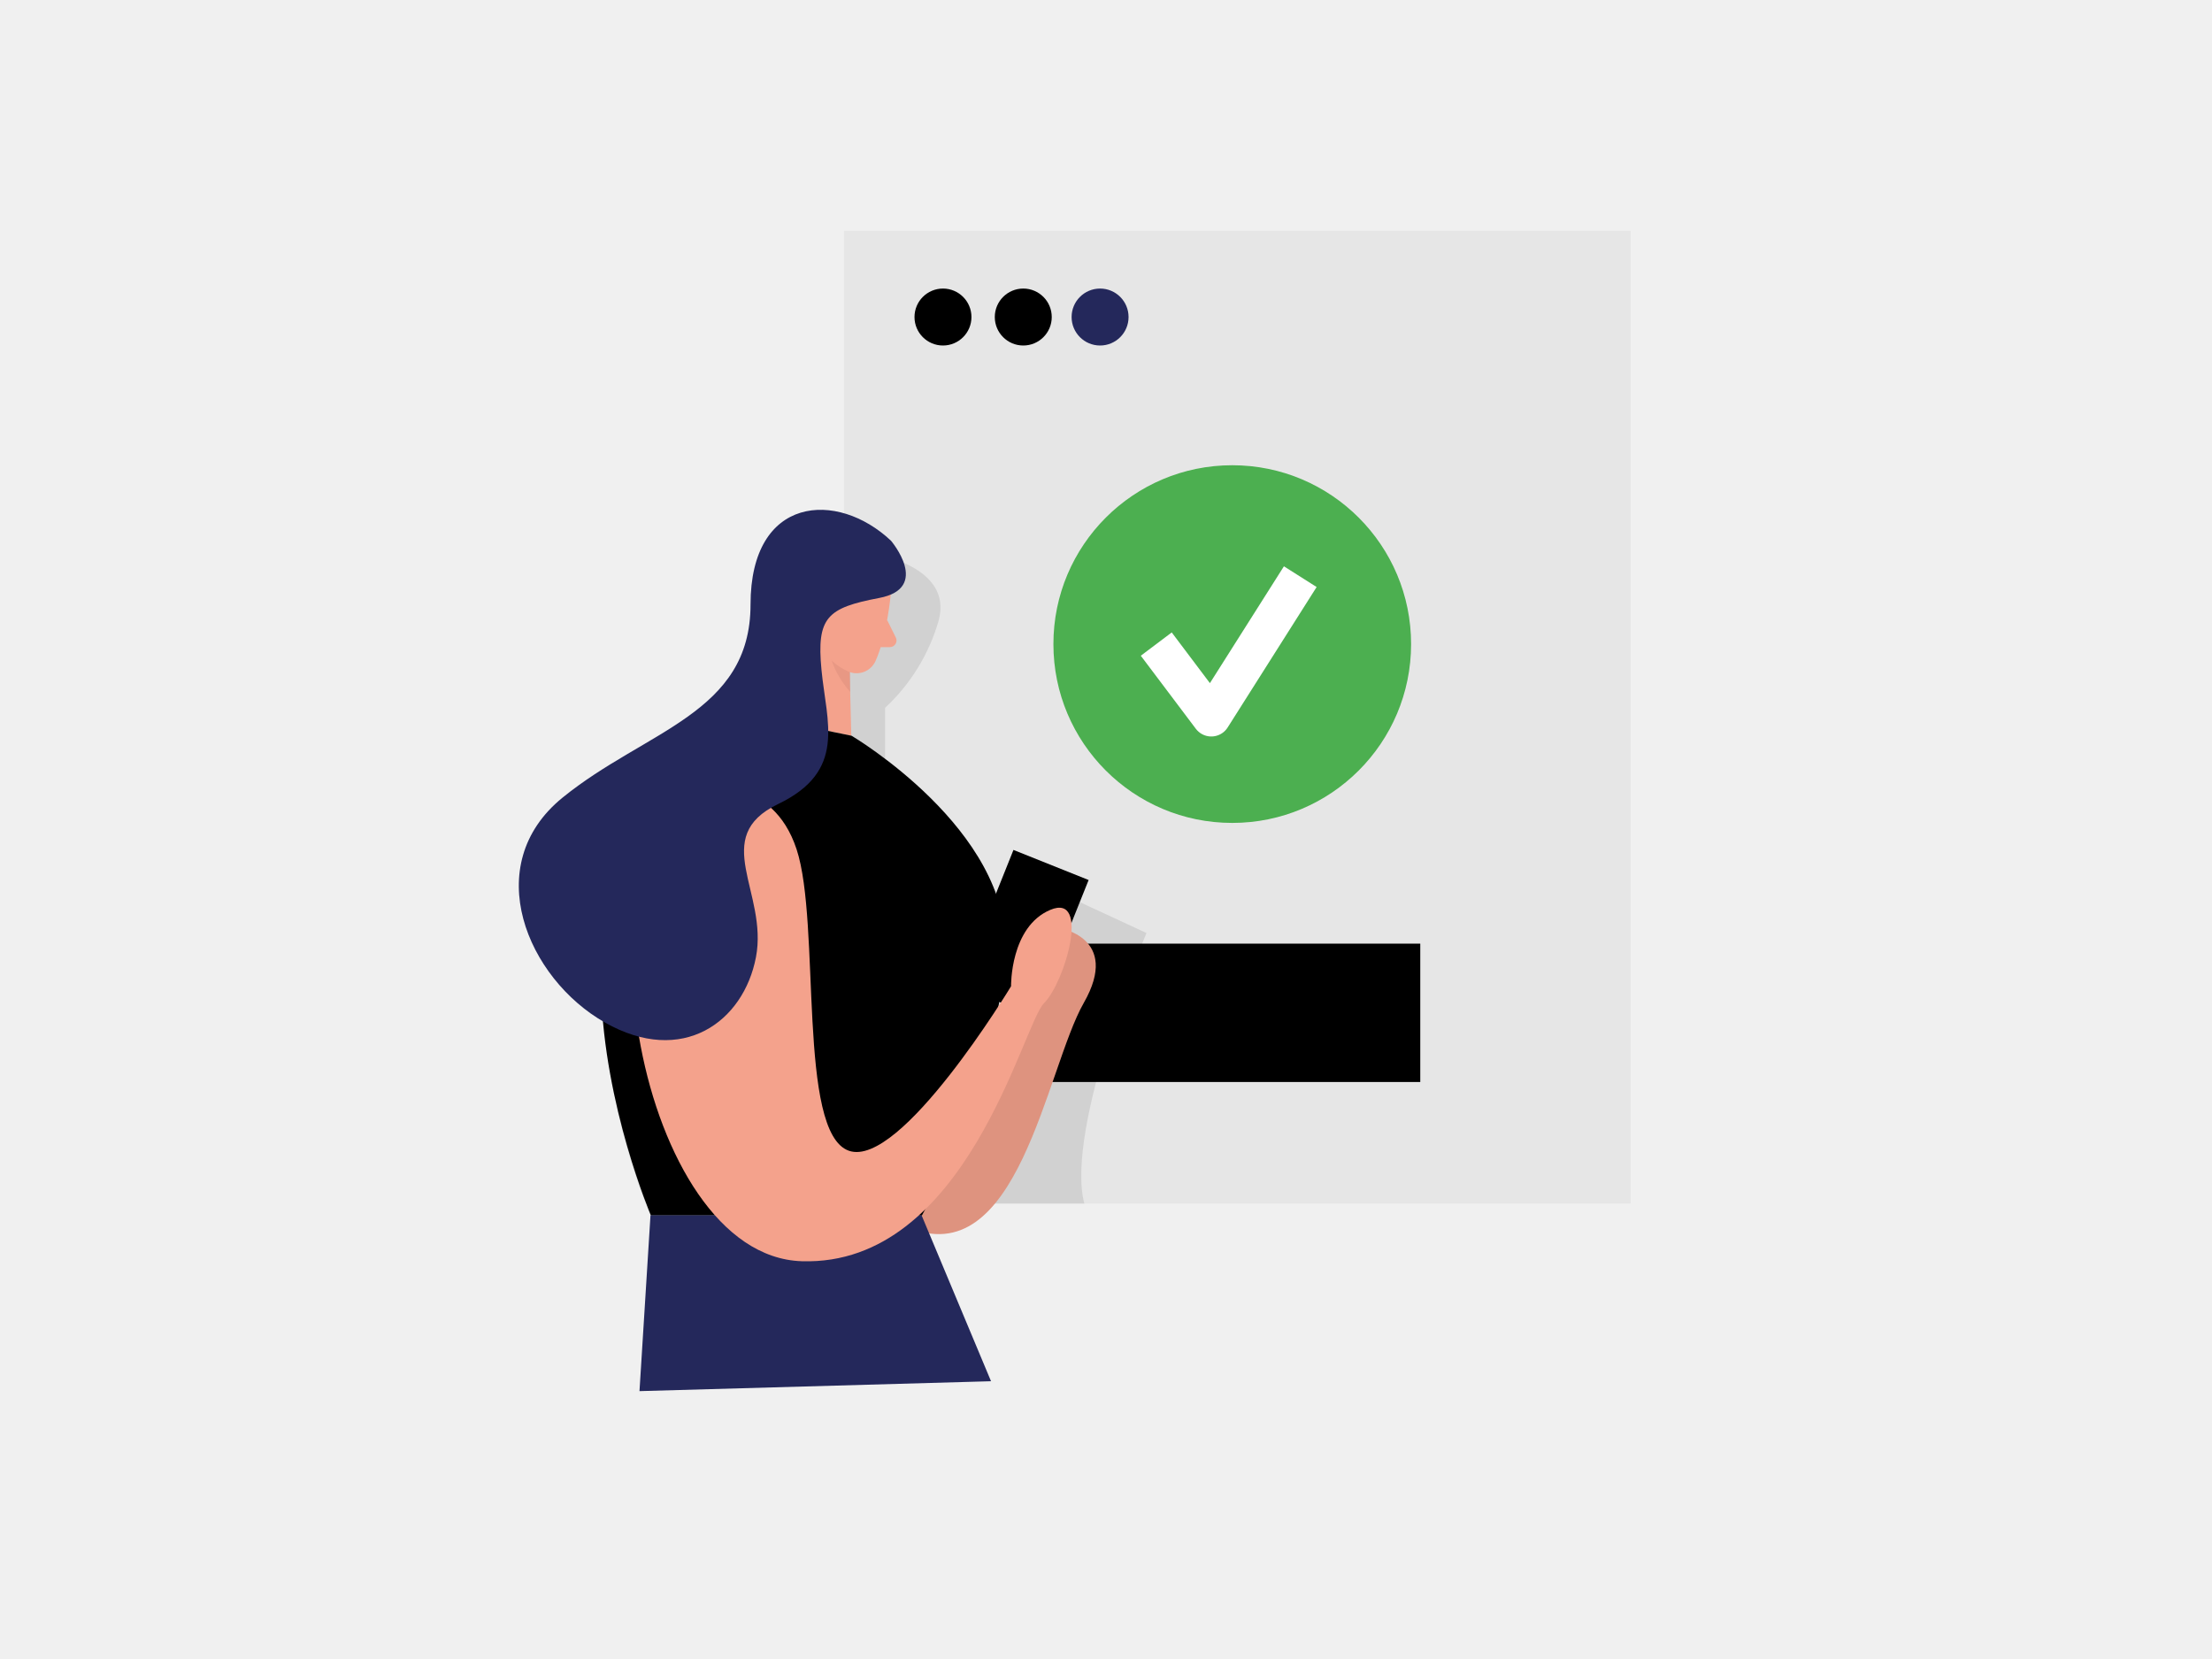
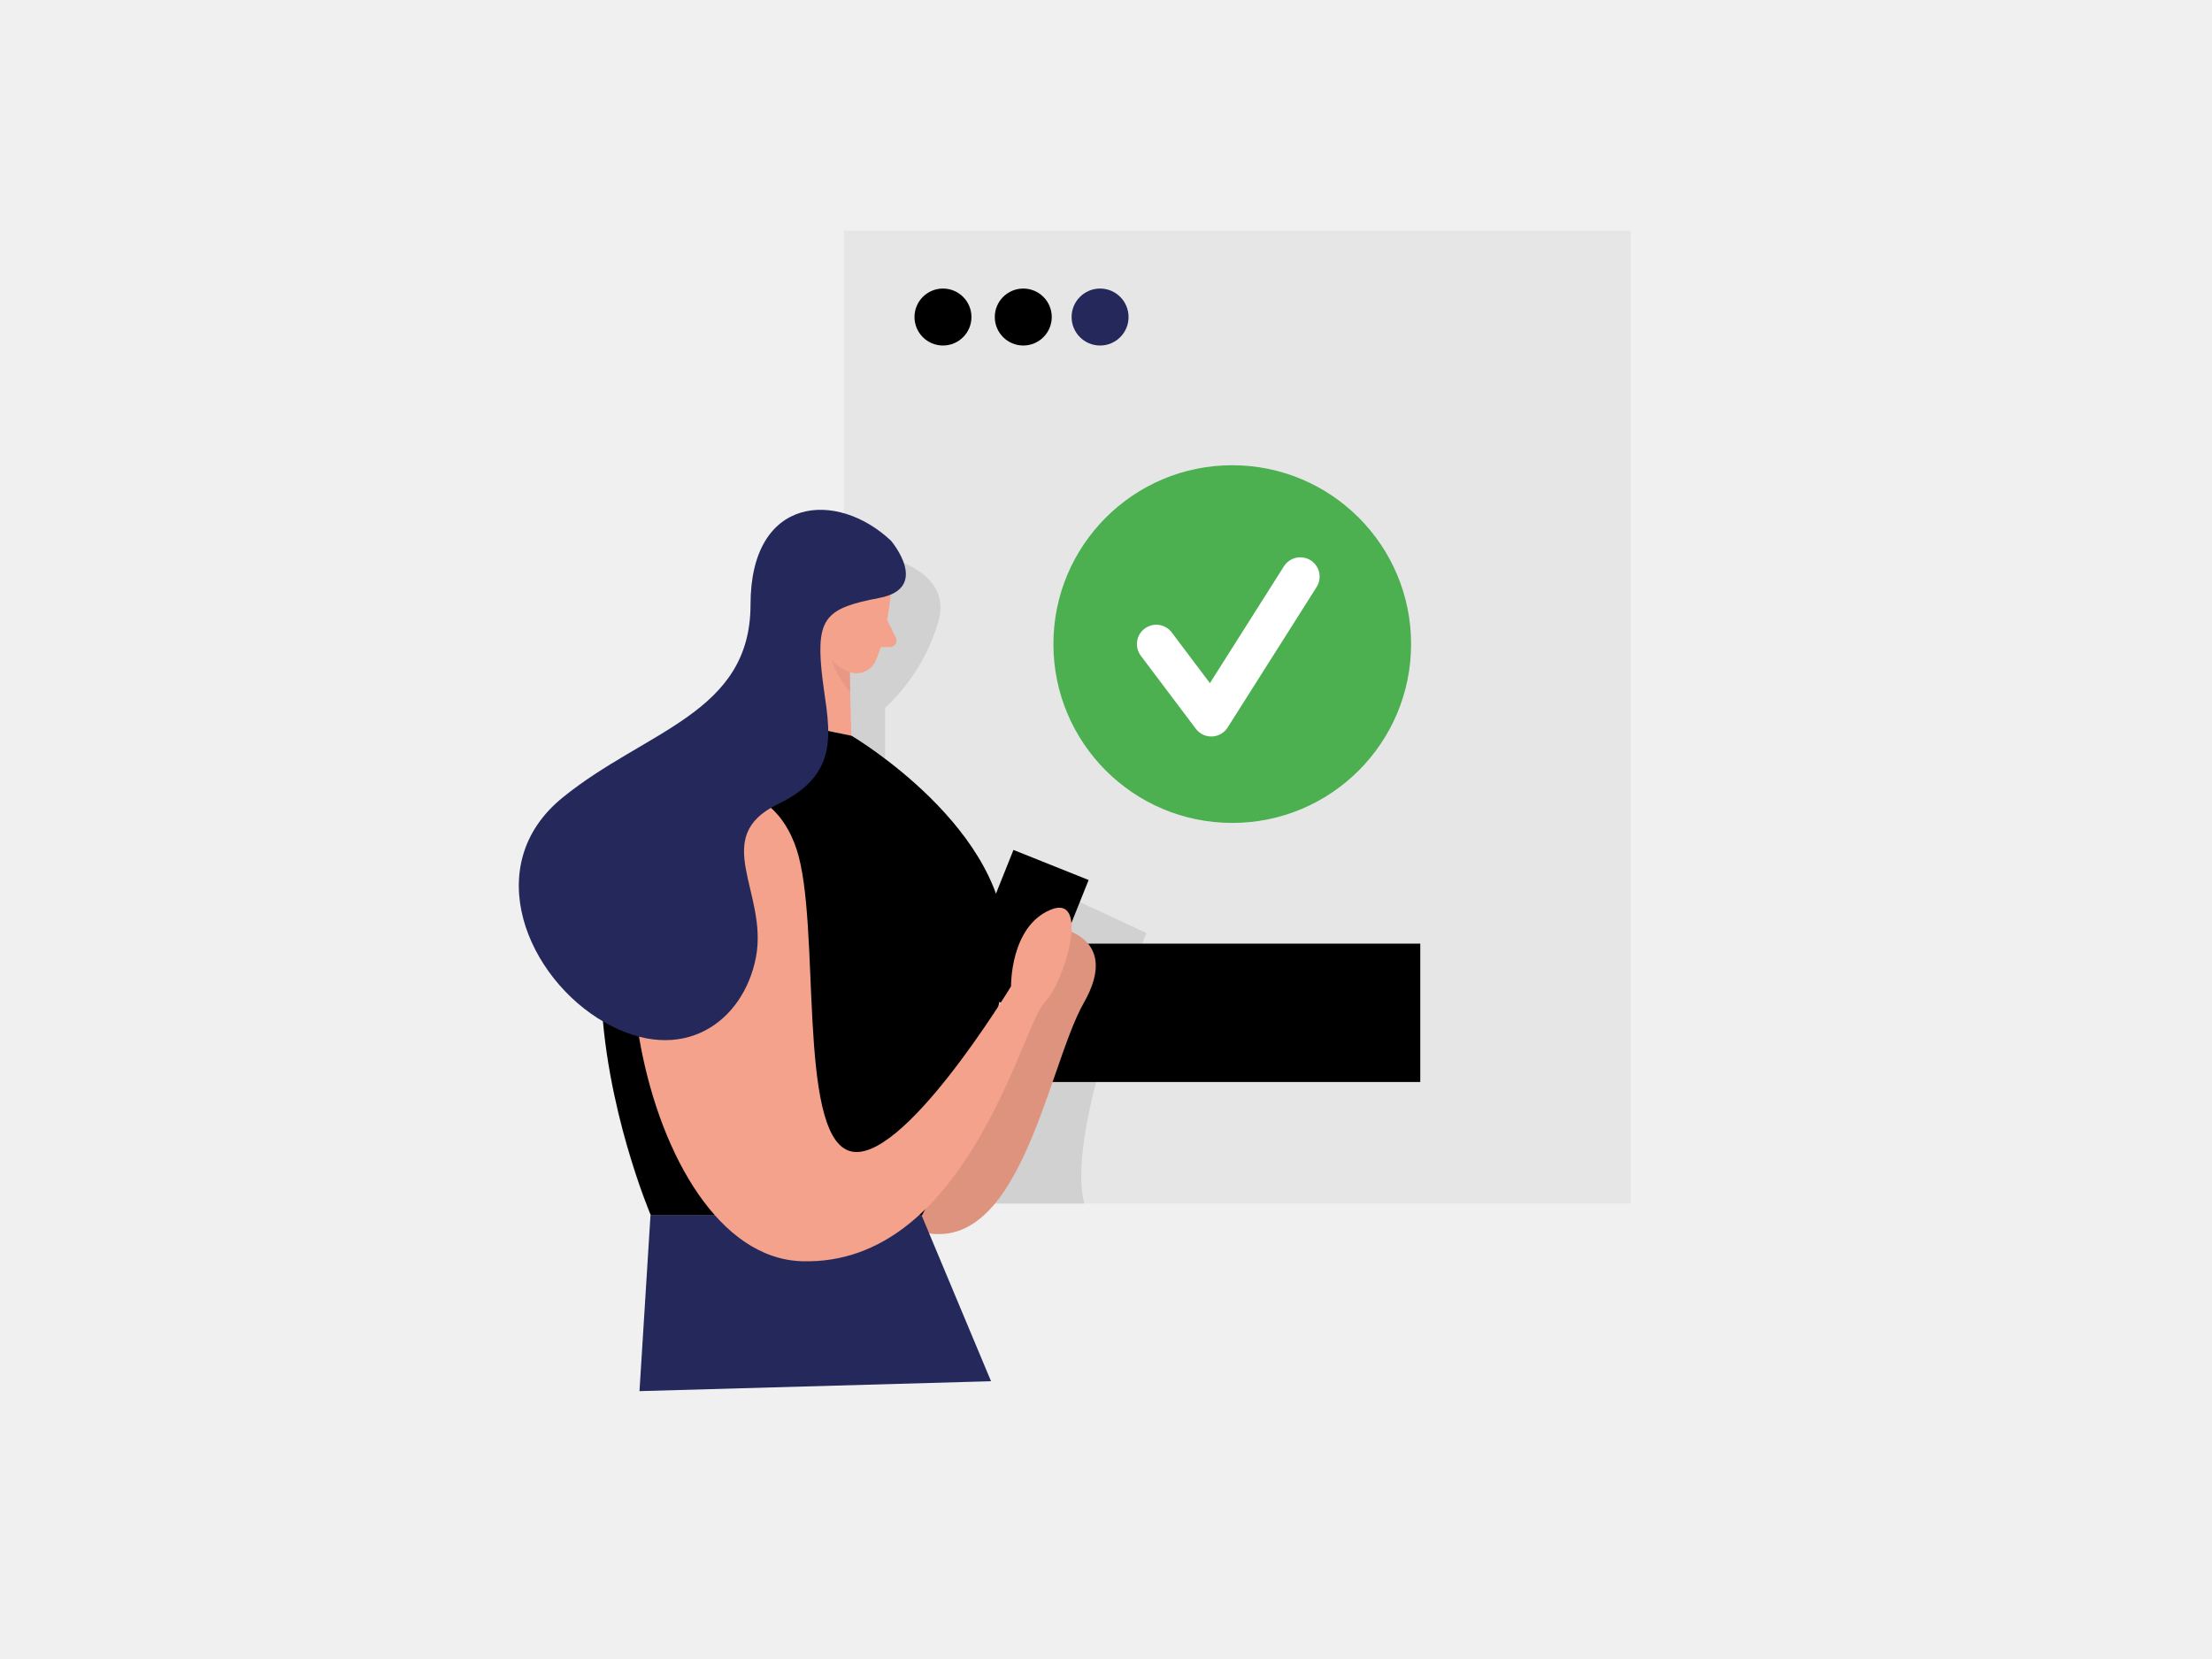
<svg xmlns="http://www.w3.org/2000/svg" width="{width}" id="Layer_1" data-name="Layer 1" viewBox="0 0 400 300">
  <rect x="152.61" y="41.72" width="142.26" height="175.91" fill="#e6e6e6" />
  <rect x="190.23" y="170.64" width="66.6" height="25.02" fill="{secondaryColor}" />
  <path d="M158,100.17s14.32,2.15,11.77,11.94A34.47,34.47,0,0,1,160.05,128v22L181,173.72l6.91-14,19.41,9s-14.81,35.4-11.24,48.93H169.77l-23.93-53.36,2.71-46Z" opacity="0.09" />
  <path d="M191.39,167.78s11.4,1.65,4.59,13.57-11.91,49.51-32.17,40.41Z" fill="#f4a28c" />
  <path d="M191.39,167.78s11.4,1.65,4.59,13.57-11.91,49.51-32.17,40.41Z" opacity="0.09" />
  <polygon points="147.37 106.76 140.7 130.3 153.94 133.05 153.48 114.81 147.37 106.76" fill="#f4a28c" />
  <path d="M153.75,118.8a8.86,8.86,0,0,1-4-3.1s-.34,4.47,4,9.44Z" fill="#ce8172" opacity="0.31" />
  <path d="M161.08,107.44s-.66,7.44-2.76,12.1a3.76,3.76,0,0,1-5,1.86c-2.33-1.09-5.16-3.24-5.29-7.27L147,107.31a6.71,6.71,0,0,1,4.17-6.54C155.83,98.53,161.72,102.93,161.08,107.44Z" fill="#f4a28c" />
  <path d="M147,131.61l7,1.44s28.8,17,27.78,39-15.07,47.75-15.07,47.75h-49S83.9,140.48,147,131.61Z" fill="{primaryColor}" />
  <rect x="177.84" y="155.46" width="14.64" height="26.48" transform="translate(75.95 -56.73) rotate(21.82)" fill="{secondaryColor}" />
  <path d="M139.42,146.09s15.54,4.11,15.79,24.28-1.53,33.45,14.56,32.17l-40.48,17.22H117.63s-7.21-16.46-8.3-34.84S127.45,143.26,139.42,146.09Z" opacity="0.09" />
  <polygon points="117.63 219.76 115.64 251.56 179.21 249.77 166.65 219.76 117.63 219.76" fill="#24285b" />
  <path d="M152.15,112.35s.45-2.84-1.72-3-2.83,3.94,0,4.84Z" fill="#f4a28c" />
  <path d="M127.16,142.64s12.47-2.49,16.89,10.94.08,51.22,9.45,54.51,29.33-29.74,29.33-29.74-.19-10.75,7.1-13.82,2.69,13.05-1.15,16.89S174.77,229,145,228.07,103,153.78,127.16,142.64Z" fill="#f4a28c" />
  <path d="M160.42,112.11,162,115.3a1.2,1.2,0,0,1-1.06,1.72l-2.91,0Z" fill="#f4a28c" />
  <path d="M161.13,97.79s7.27,8.55-2.14,10.34-11.35,3.48-10.44,13,4.62,18.29-7.85,24.27-1.76,16-4,27.69-13.28,19.78-27.32,11.81-22.73-28.41-7.66-40.66,34-15.19,34-34.92S151.4,88.6,161.13,97.79Z" fill="#24285b" />
  <circle cx="222.83" cy="116.47" r="32.34" fill="#4caf50" />
  <circle cx="170.52" cy="57.33" r="5.15" fill="{secondaryColor}" />
  <circle cx="185.04" cy="57.33" r="5.15" fill="{primaryColor}" />
  <circle cx="198.93" cy="57.33" r="5.15" fill="#24285b" />
-   <polyline points="209.09 116.47 219.04 129.68 235.13 104.28" fill="none" stroke="#fff" strokeLinecap="round" stroke-linejoin="round" stroke-width="7" />
+   <polyline points="209.09 116.47 219.04 129.68 235.13 104.28" fill="none" stroke="#fff" stroke-linecap="round" stroke-linejoin="round" stroke-width="7" />
</svg>
